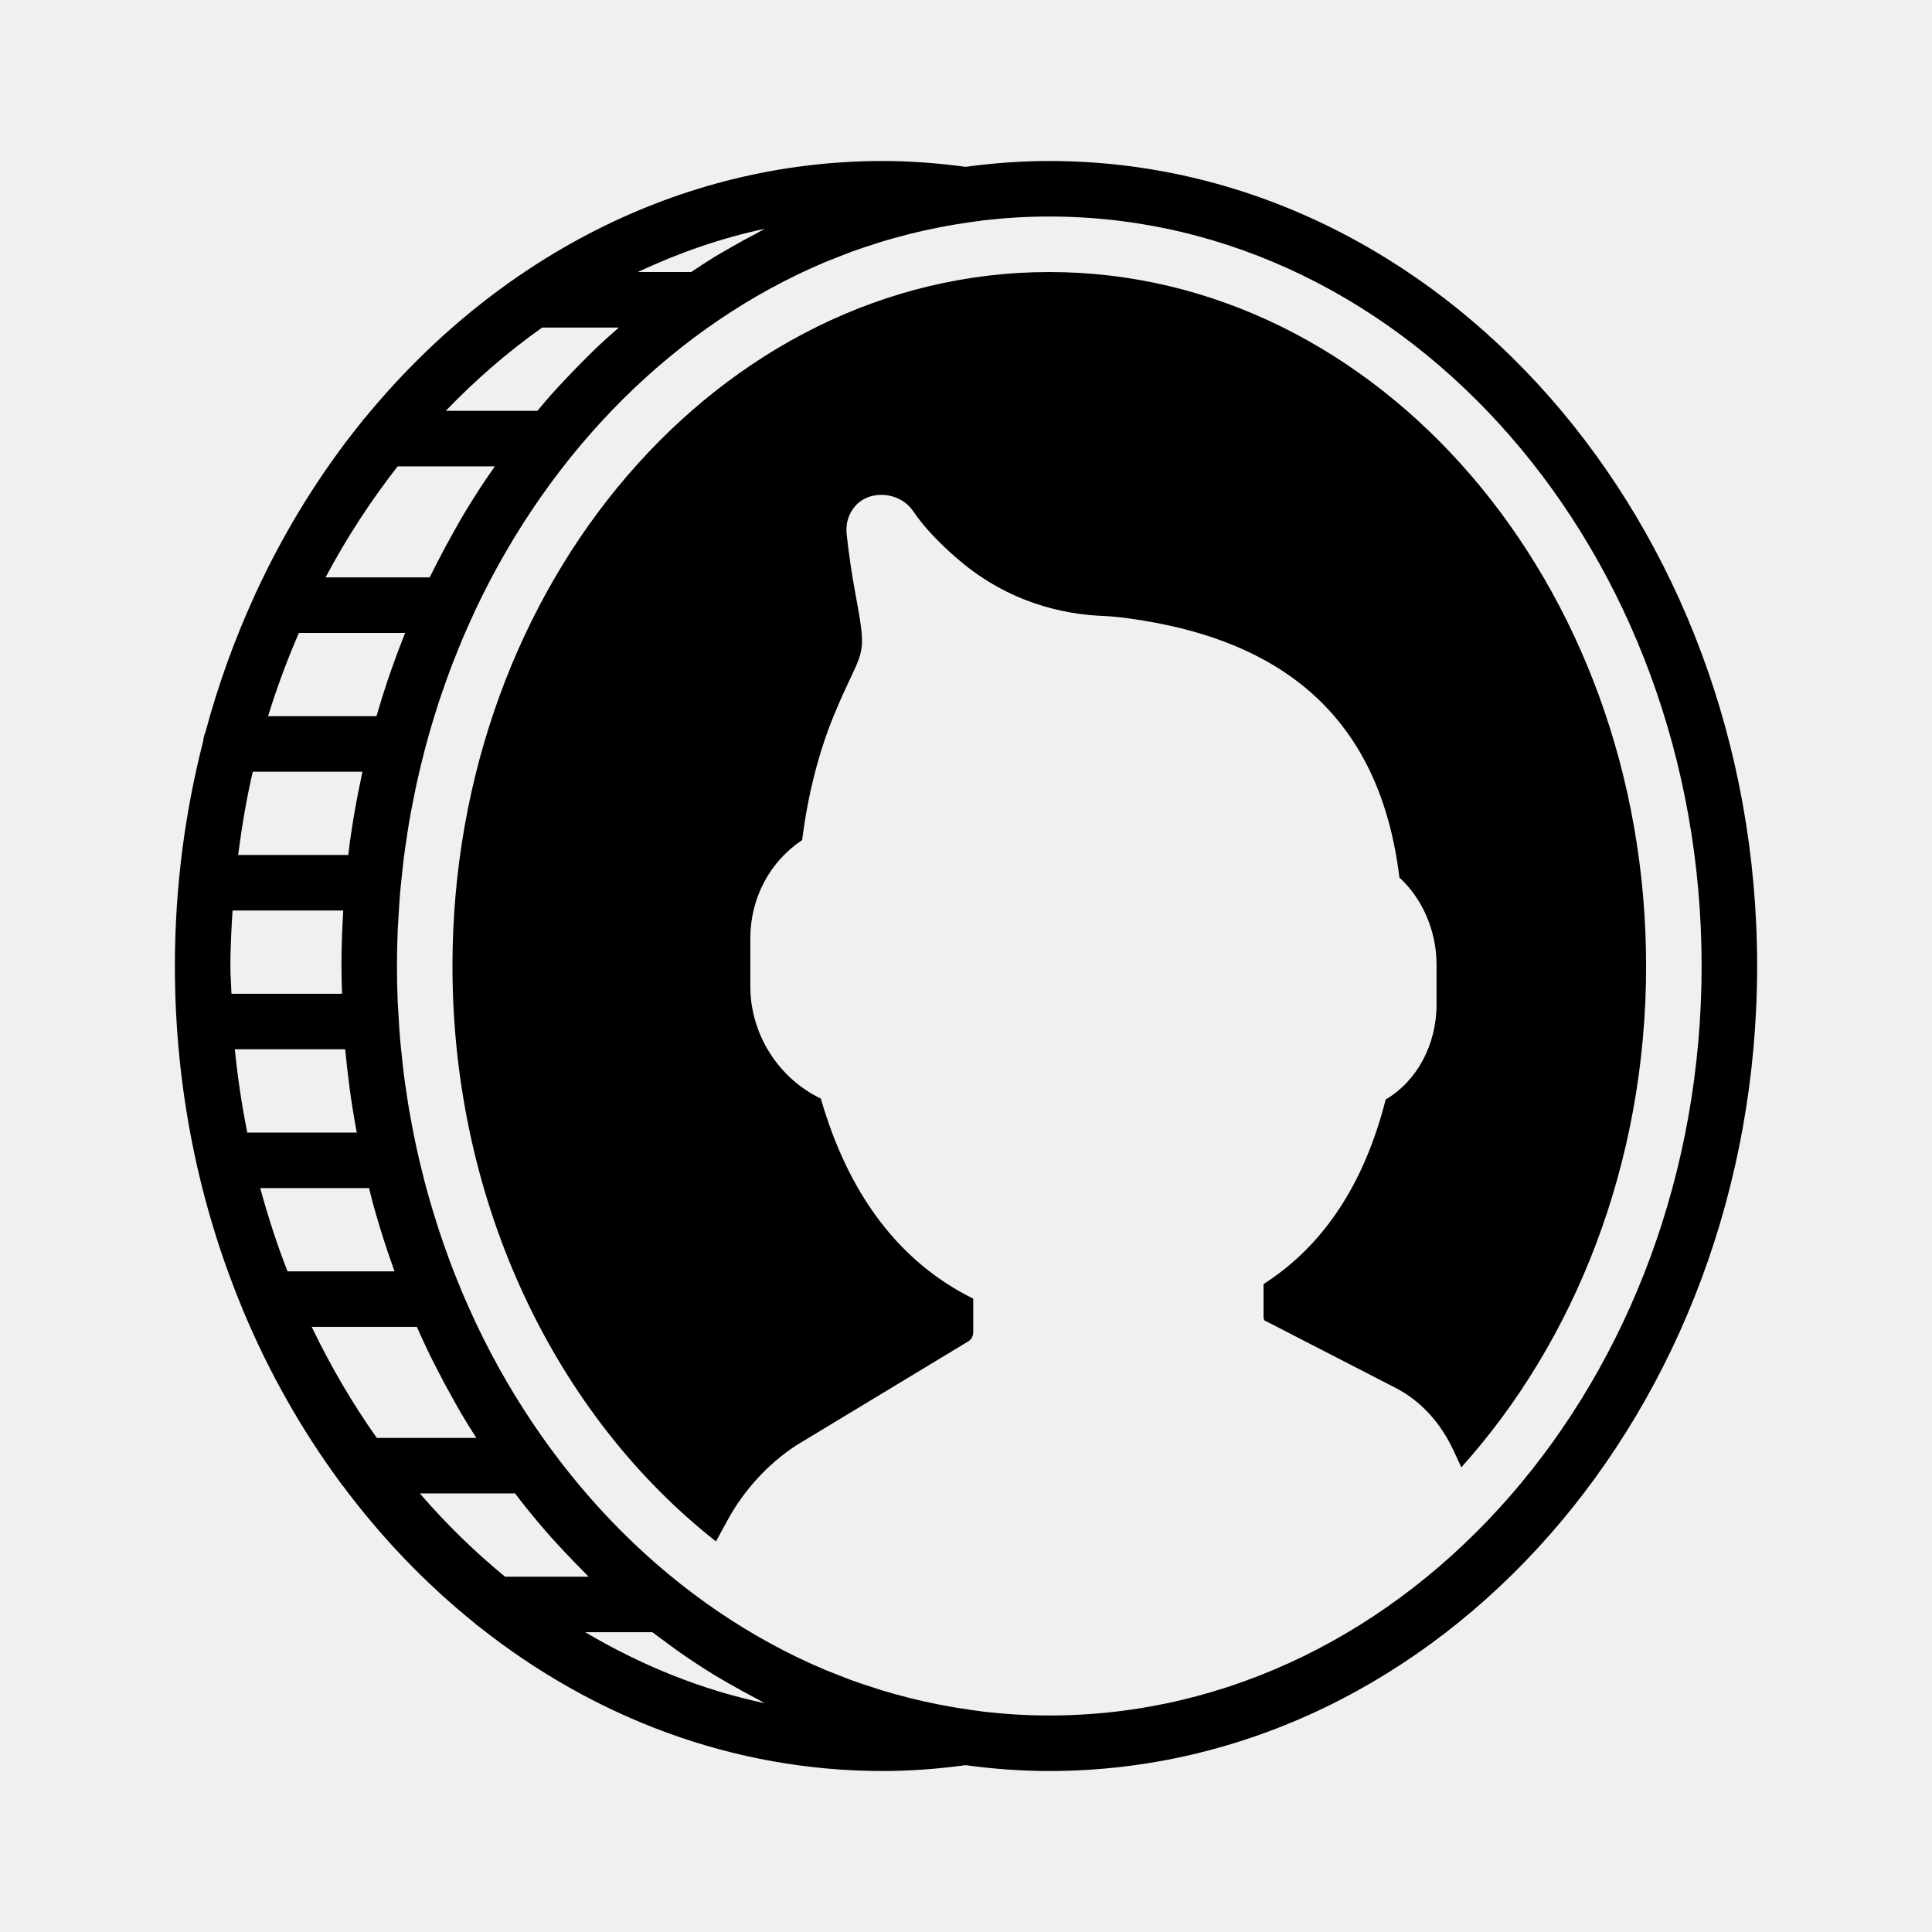
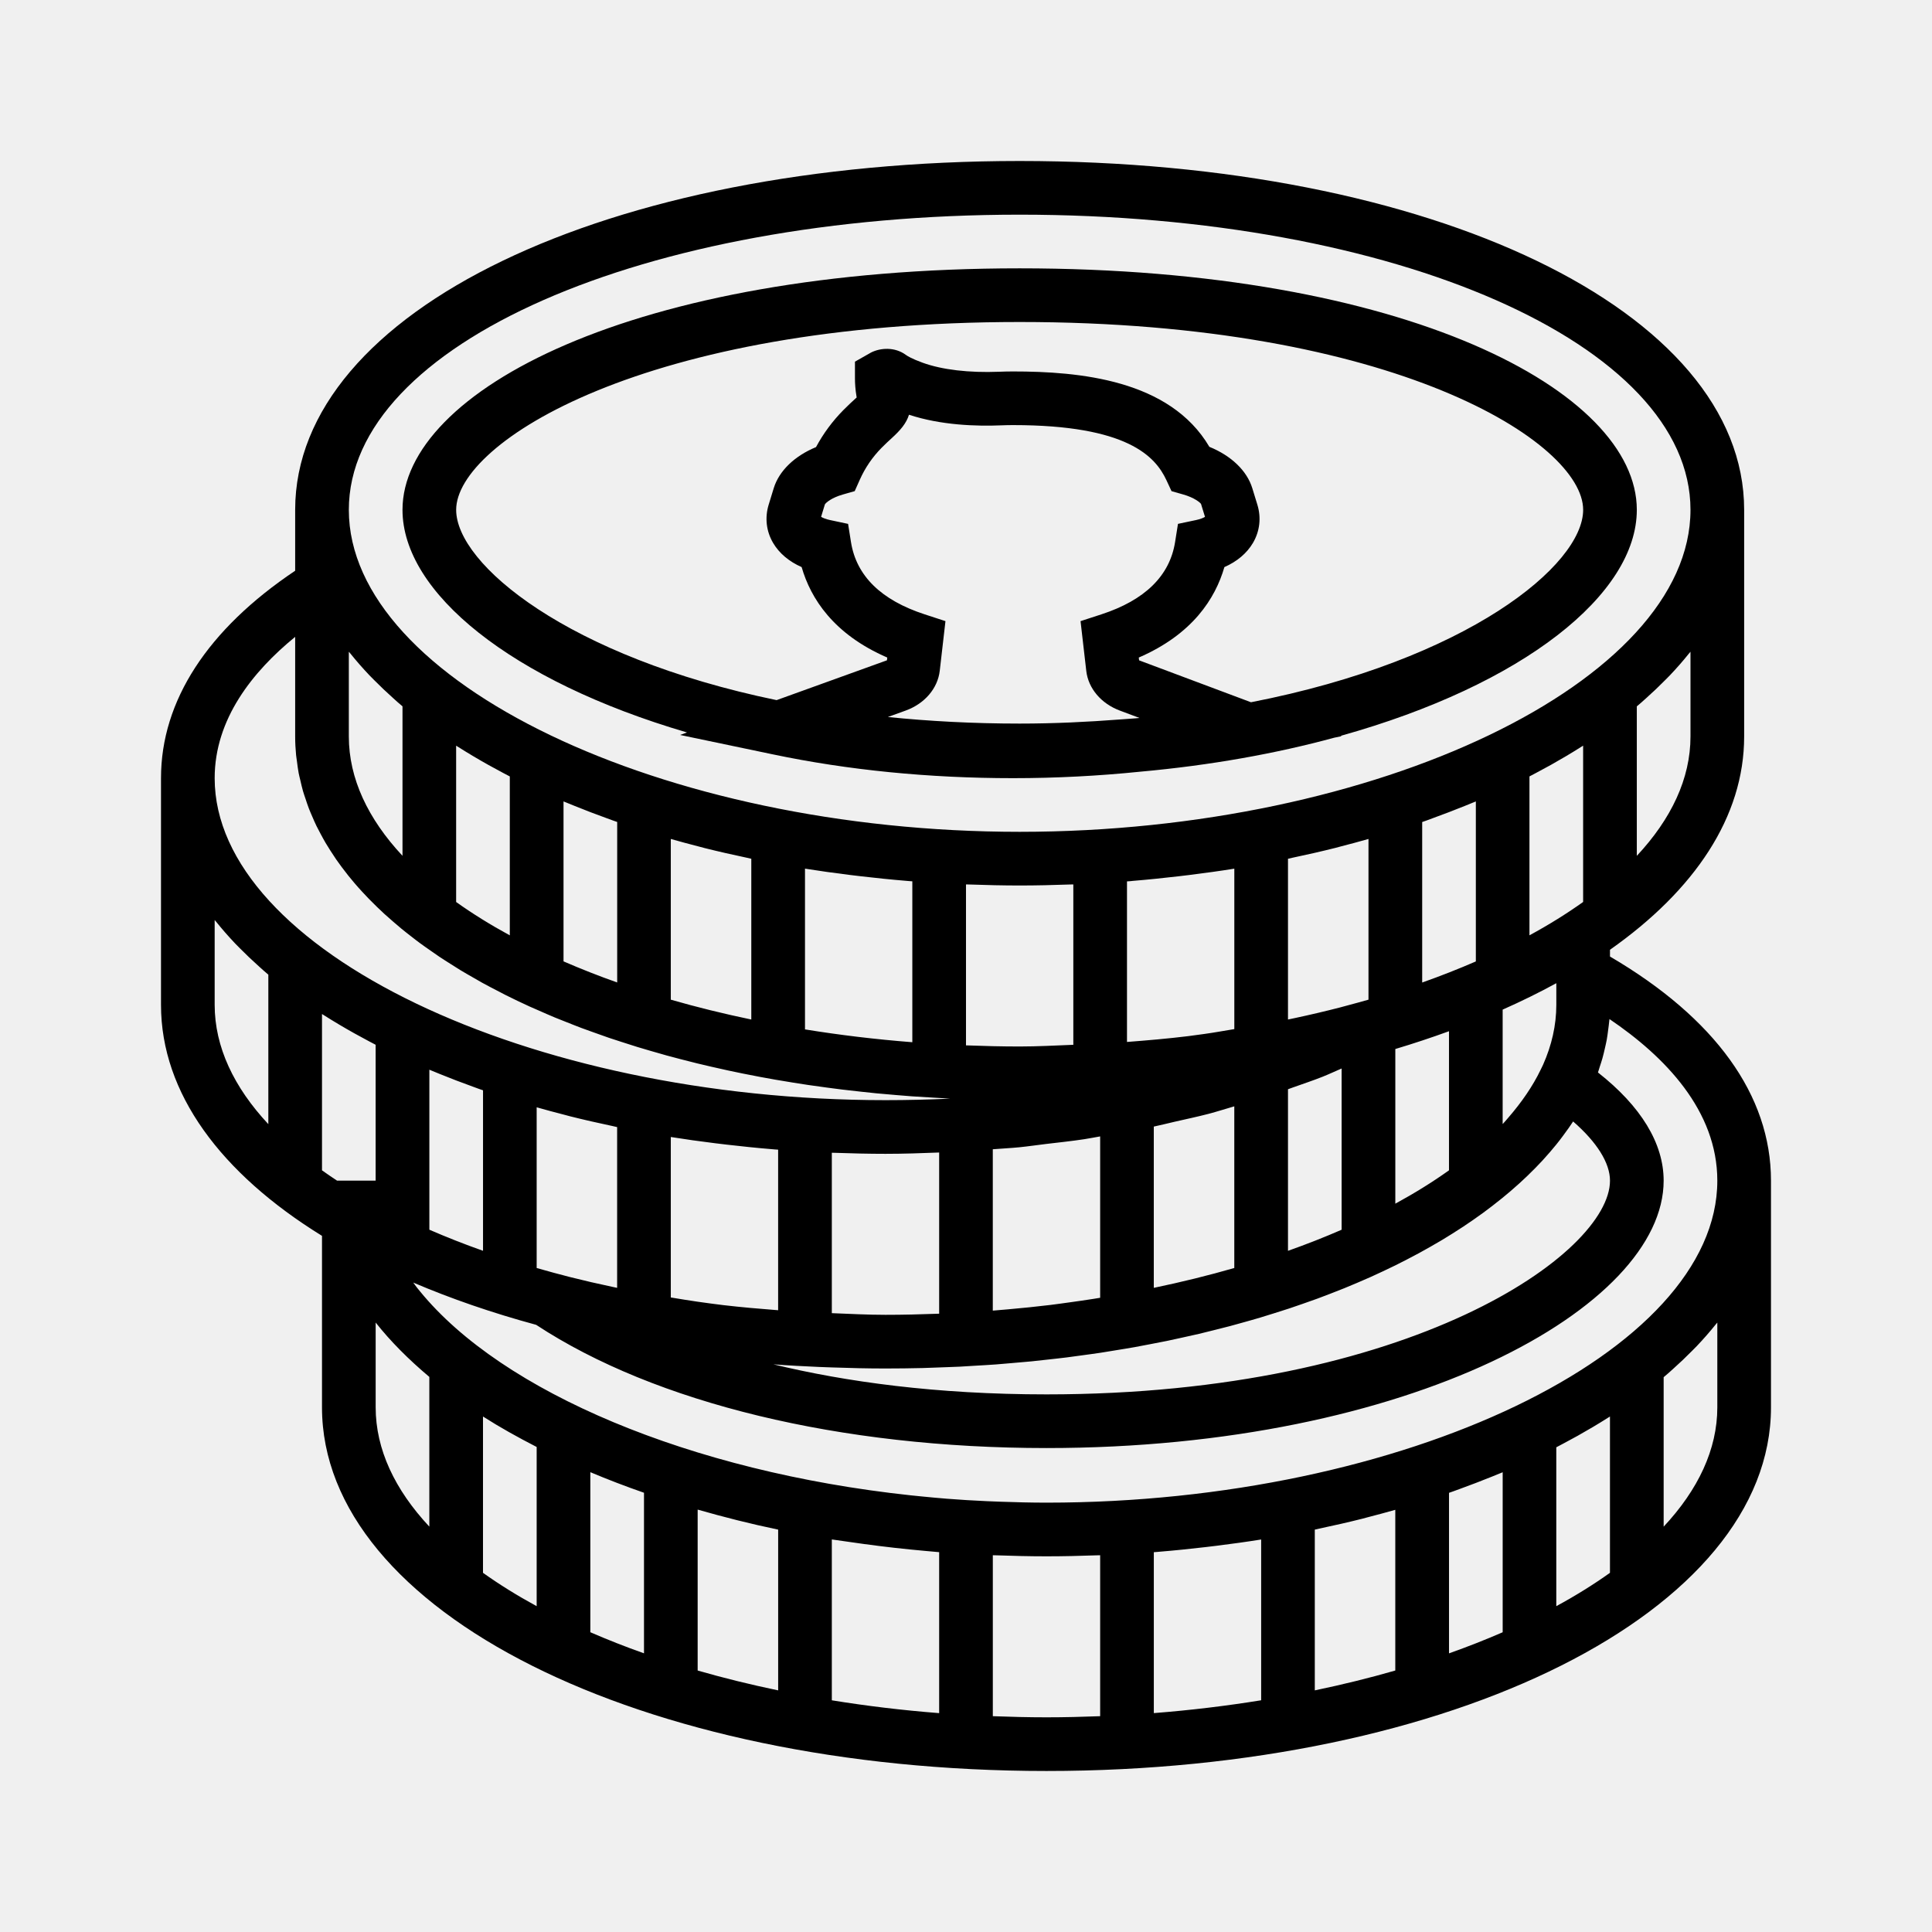
<svg xmlns="http://www.w3.org/2000/svg" version="1.1" viewBox="0 0 24 24">
  <style type="text/css">.st0{fill:#FFFFFF;}
	.st1{fill:#8DC742;}</style>
-   <g transform="matrix(.34483 0 0 .34483 2 2)">
-     <path d="m32 0c-1.021 0-2.025 0.076-3.015 0.21-1.032-0.138-2.013-0.21-2.985-0.21-7.362 0-14.001 3.571-18.66 9.264-0.047 0.042-0.081 0.092-0.119 0.142-1.485 1.839-2.761 3.898-3.793 6.126-0.026 0.049-0.049 0.097-0.068 0.15-0.711 1.557-1.304 3.193-1.76 4.897-0.045 0.096-0.065 0.201-0.078 0.31-0.661 2.576-1.022 5.296-1.022 8.111 0 4.404 0.872 8.579 2.423 12.321 0.014 0.04 0.027 0.078 0.046 0.116 0.93 2.218 2.1 4.28 3.473 6.145 0.035 0.048 0.064 0.099 0.107 0.14 1.39 1.865 2.983 3.526 4.74 4.942 0.05 0.055 0.11 0.096 0.172 0.139 4.127 3.272 9.138 5.197 14.539 5.197 0.972 0 1.953-0.072 2.985-0.21 0.99 0.134 1.994 0.21 3.015 0.21 14.061 0 25.5-13.009 25.5-29s-11.439-29-25.5-29zm-10.56 2.614c-0.331 0.172-0.658 0.352-0.981 0.539-0.181 0.105-0.363 0.206-0.541 0.316-0.277 0.17-0.548 0.35-0.818 0.531h-1.925c1.462-0.684 2.988-1.223 4.579-1.558-0.107 0.053-0.208 0.117-0.314 0.172zm-10.08 43.386h-3.586c-0.882-1.246-1.665-2.585-2.345-4h3.788c0.157 0.354 0.318 0.705 0.487 1.051 0.073 0.149 0.149 0.296 0.225 0.444 0.205 0.402 0.417 0.797 0.638 1.186 0.082 0.145 0.161 0.292 0.246 0.436 0.176 0.299 0.361 0.591 0.547 0.883zm-6.392-29h3.827c-0.175 0.437-0.341 0.879-0.498 1.327-0.043 0.124-0.087 0.247-0.129 0.371-0.144 0.43-0.278 0.864-0.405 1.302h-3.906c0.318-1.031 0.69-2.031 1.111-3zm-2.468 12c0-0.674 0.036-1.338 0.078-2h3.987c-1e-3 0.016-1e-3 0.032-2e-3 0.048-0.037 0.646-0.063 1.295-0.063 1.952 0 0.335 0.012 0.667 0.022 1h-3.983c-0.011-0.334-0.039-0.663-0.039-1zm4.136 3c0.038 0.421 0.087 0.839 0.141 1.255 4e-3 0.03 6e-3 0.061 0.01 0.092 0.074 0.556 0.164 1.107 0.265 1.653h-3.944c-0.195-0.982-0.349-1.981-0.448-3zm0.62-10c-0.026 0.118-0.048 0.238-0.072 0.356-0.027 0.132-0.055 0.263-0.081 0.395-0.122 0.627-0.23 1.26-0.315 1.902-4e-3 0.03-6e-3 0.061-0.01 0.092-0.012 0.085-0.019 0.17-0.03 0.255h-3.969c0.132-1.018 0.299-2.022 0.528-3zm0.239 15c0.031 0.122 0.06 0.246 0.092 0.367 0.012 0.044 0.022 0.09 0.034 0.134 0.165 0.609 0.35 1.208 0.548 1.8 0.042 0.125 0.086 0.247 0.129 0.371 0.037 0.11 0.074 0.22 0.113 0.328h-3.853c-0.379-0.971-0.705-1.973-0.983-3zm3.317-24.116c-0.084 0.143-0.164 0.291-0.246 0.436-0.221 0.389-0.434 0.785-0.638 1.186-0.075 0.148-0.152 0.294-0.225 0.444-8e-3 0.016-0.017 0.033-0.025 0.05h-3.749c0.757-1.427 1.629-2.762 2.596-4h3.503c-0.122 0.175-0.245 0.349-0.364 0.527-0.295 0.443-0.579 0.895-0.852 1.357zm2.92-6.884h2.762c-0.248 0.217-0.496 0.435-0.737 0.662-0.201 0.19-0.396 0.387-0.592 0.584-0.198 0.199-0.394 0.401-0.586 0.606-0.185 0.197-0.37 0.393-0.55 0.596-0.16 0.18-0.313 0.367-0.468 0.552h-3.302c1.074-1.117 2.233-2.124 3.473-3zm-4.408 42h3.432c0.113 0.148 0.225 0.296 0.341 0.441 0.302 0.38 0.613 0.75 0.932 1.111 0.179 0.203 0.365 0.399 0.55 0.596 0.193 0.206 0.389 0.408 0.588 0.607 0.08 0.08 0.156 0.166 0.237 0.245h-3.008c-1.099-0.899-2.126-1.903-3.072-3zm12.429 7.558c-2.293-0.483-4.46-1.369-6.47-2.558h2.419c0.128 0.099 0.26 0.192 0.389 0.288 0.207 0.154 0.414 0.309 0.625 0.456 0.393 0.274 0.794 0.537 1.201 0.787 0.178 0.109 0.36 0.211 0.541 0.316 0.323 0.187 0.65 0.367 0.981 0.539 0.107 0.055 0.208 0.119 0.314 0.172zm10.247 0.442c-0.795 0-1.58-0.047-2.354-0.136l-0.387-0.054c-0.054-7e-3 -0.107-0.016-0.16-0.023-0.346-0.049-0.689-0.106-1.029-0.172-0.029-6e-3 -0.057-0.012-0.085-0.018-0.331-0.065-0.659-0.138-0.984-0.219-0.049-0.012-0.098-0.026-0.147-0.039-0.303-0.078-0.605-0.16-0.903-0.251-0.091-0.028-0.182-0.06-0.273-0.089-0.255-0.081-0.509-0.164-0.76-0.255-0.204-0.074-0.405-0.156-0.606-0.236-0.137-0.054-0.276-0.105-0.411-0.162-5.377-2.275-9.836-6.748-12.549-12.466-0.025-0.052-0.048-0.107-0.072-0.159-0.145-0.311-0.286-0.625-0.421-0.943-0.054-0.127-0.104-0.256-0.156-0.384-0.101-0.248-0.201-0.497-0.295-0.749-0.061-0.162-0.118-0.327-0.176-0.491-0.079-0.222-0.157-0.445-0.23-0.67-0.06-0.184-0.117-0.37-0.174-0.555-0.065-0.211-0.128-0.423-0.188-0.636-0.056-0.195-0.109-0.393-0.16-0.59-0.054-0.209-0.106-0.42-0.156-0.631-0.048-0.202-0.094-0.404-0.138-0.608-0.046-0.213-0.088-0.427-0.129-0.642-0.039-0.205-0.078-0.41-0.114-0.617-0.038-0.221-0.071-0.443-0.104-0.666-0.03-0.202-0.061-0.403-0.087-0.607-0.031-0.24-0.055-0.483-0.08-0.725-0.02-0.189-0.042-0.377-0.058-0.567-0.024-0.278-0.04-0.558-0.056-0.839-9e-3 -0.158-0.022-0.314-0.029-0.472-0.018-0.44-0.029-0.883-0.029-1.329s0.011-0.889 0.029-1.33c7e-3 -0.158 0.02-0.315 0.029-0.472 0.016-0.28 0.032-0.561 0.056-0.839 0.016-0.19 0.038-0.378 0.058-0.567 0.025-0.242 0.05-0.484 0.08-0.725 0.026-0.203 0.057-0.405 0.087-0.607 0.033-0.223 0.066-0.445 0.104-0.666 0.035-0.207 0.074-0.412 0.114-0.617 0.041-0.215 0.084-0.429 0.129-0.642 0.044-0.204 0.09-0.406 0.138-0.608 0.05-0.211 0.102-0.422 0.156-0.631 0.051-0.198 0.104-0.395 0.159-0.591 0.06-0.213 0.123-0.425 0.188-0.636 0.057-0.186 0.114-0.371 0.174-0.555 0.074-0.225 0.152-0.448 0.231-0.671 0.058-0.164 0.115-0.328 0.176-0.49 0.095-0.252 0.194-0.501 0.295-0.749 0.052-0.128 0.102-0.257 0.156-0.384 0.135-0.318 0.276-0.632 0.421-0.943 0.025-0.053 0.047-0.107 0.072-0.159 2.713-5.718 7.172-10.19 12.549-12.466 0.136-0.057 0.274-0.108 0.411-0.162 0.201-0.08 0.402-0.162 0.606-0.236 0.251-0.091 0.505-0.173 0.76-0.255 0.091-0.029 0.181-0.061 0.273-0.089 0.298-0.091 0.6-0.174 0.903-0.251 0.048-0.011 0.097-0.026 0.146-0.038 0.325-0.081 0.653-0.153 0.984-0.219 0.029-6e-3 0.057-0.012 0.085-0.018 0.34-0.066 0.683-0.123 1.029-0.172 0.053-8e-3 0.107-0.016 0.16-0.023l0.387-0.054c0.775-0.088 1.56-0.135 2.355-0.135 12.958 0 23.5 12.112 23.5 27s-10.542 27-23.5 27z" />
-     <path d="m32 4c-11.855 0-21.5 11.215-21.5 25 0 8.618 3.77 16.232 9.493 20.729l0.413-0.758c0.597-1.094 1.453-2.028 2.475-2.701l6.21-3.753c0.1-0.06 0.169-0.19 0.169-0.316v-1.218c-2.642-1.305-4.486-3.725-5.49-7.207-1.52-0.727-2.54-2.315-2.54-4.041v-1.73c0-1.457 0.703-2.767 1.867-3.541 0.208-1.645 0.594-3.159 1.149-4.508 0.236-0.573 0.436-0.998 0.599-1.343 0.496-1.053 0.525-1.116 0.17-3.027-0.132-0.71-0.238-1.433-0.315-2.147-0.042-0.382 0.072-0.744 0.318-1.019 0.536-0.597 1.609-0.502 2.081 0.198 0.369 0.547 0.918 1.135 1.633 1.746 1.828 1.566 3.814 1.965 5.159 2.023 0.287 0.012 0.579 0.038 0.875 0.077 5.95 0.785 9.175 3.845 9.848 9.35 0.834 0.767 1.337 1.926 1.337 3.135v1.438c0 1.461-0.718 2.768-1.833 3.422-0.769 3.041-2.246 5.273-4.399 6.649v1.182c0 0.073 0.022 0.115 0.03 0.125l4.691 2.415c0.909 0.458 1.647 1.247 2.125 2.279l0.278 0.601c4.097-4.554 6.657-10.964 6.657-18.06 0-13.785-9.645-25-21.5-25z" />
+   <g transform="matrix(.33333 0 0 .33333 2 2)">
+     <path d="m19.603 21.297-0.257 0.093 3.45 0.722c2.81 0.59 5.825 0.888 8.957 0.888 1.615 0 3.197-0.084 4.737-0.241 2.638-0.238 5.064-0.677 7.235-1.267l0.273-0.056-0.034-0.013c6.819-1.905 11.036-5.28 11.036-8.423 0-4.424-8.603-9-23-9s-23 4.576-23 9c0 3.076 4.04 6.372 10.603 8.297zm8.857-4.402c-1.623-0.529-2.546-1.435-2.746-2.692l-0.108-0.679-0.673-0.143c-0.161-0.034-0.269-0.082-0.333-0.12l0.141-0.462c0.036-0.066 0.253-0.25 0.663-0.368l0.449-0.128 0.19-0.426c0.198-0.444 0.472-0.845 0.813-1.19 0.15-0.152 0.274-0.265 0.374-0.356 0.329-0.3 0.544-0.551 0.646-0.875 1.19 0.393 2.521 0.434 3.443 0.395 0.143-6e-3 0.288-9e-3 0.436-9e-3 4.261 0 5.301 1.169 5.712 2.048l0.193 0.414 0.439 0.125c0.412 0.117 0.631 0.302 0.66 0.352l0.148 0.481c-0.064 0.038-0.172 0.085-0.333 0.119l-0.674 0.142-0.108 0.68c-0.2 1.257-1.124 2.163-2.746 2.692l-0.777 0.253 0.214 1.858c0.076 0.65 0.554 1.215 1.249 1.475l0.734 0.275c-0.24 0.026-0.489 0.036-0.732 0.057-1.193 0.091-2.426 0.153-3.735 0.153-1.74 0-3.376-0.089-4.911-0.245l0.661-0.239c0.709-0.256 1.197-0.825 1.273-1.484l0.213-1.85zm3.54-10.895c13.982 0 21 4.488 21 7 0 2.06-4.316 5.6-12.379 7.171l-4.17-1.562-0.012-0.104c2.005-0.868 2.854-2.203 3.191-3.371 0.47-0.206 0.837-0.515 1.064-0.9 0.255-0.434 0.314-0.94 0.165-1.424l-0.189-0.616c-0.201-0.654-0.786-1.211-1.6-1.542-1.476-2.507-4.854-2.809-7.317-2.809-0.175 0-0.348 4e-3 -0.518 0.011-1.118 0.045-2.13-0.074-2.852-0.337-0.407-0.148-0.569-0.251-0.619-0.288-0.416-0.308-0.952-0.268-1.299-0.093l-0.603 0.342v0.616c0 0.193 0.014 0.423 0.057 0.675 2e-3 0.015 5e-3 0.03 7e-3 0.044-0.015 0.013-0.031 0.027-0.047 0.042-0.119 0.109-0.267 0.244-0.446 0.425-0.407 0.412-0.75 0.875-1.022 1.382-0.801 0.332-1.376 0.884-1.576 1.531l-0.189 0.617c-0.148 0.484-0.09 0.99 0.166 1.424 0.227 0.385 0.594 0.694 1.063 0.9 0.337 1.168 1.187 2.503 3.191 3.371l-0.012 0.103-4.112 1.484c-7.787-1.611-11.942-5.068-11.942-7.092 0-2.512 7.018-7 21-7z" />
+     <path d="m54 29.647v-0.252c3.155-2.219 5-4.954 5-7.947v-8.448c0-7.411-11.607-13-27-13s-27 5.589-27 13v2.27c-3.262 2.186-5 4.846-5 7.73v8.448c0 3.297 2.235 6.283 6 8.609v6.391c0 7.599 11.86 13.552 27 13.552s27-5.953 27-13.552v-8.448c0-3.185-2.086-6.059-6-8.353zm4 8.353c0 6.393-11.682 12-25 12-0.575 0-1.146-0.015-1.714-0.035-0.169-6e-3 -0.338-0.012-0.507-0.02-0.495-0.022-0.987-0.052-1.475-0.09-0.318-0.025-0.633-0.055-0.948-0.086-0.139-0.013-0.278-0.028-0.416-0.042-8.227-0.885-15.225-3.852-18.286-7.6-0.04-0.05-0.083-0.099-0.122-0.15-0.046-0.059-0.087-0.119-0.132-0.179 1.407 0.6 2.938 1.13 4.581 1.575 4.439 2.92 11.346 4.592 19.019 4.592 13.554 0 23-5.252 23-9.965 0-1.389-0.844-2.772-2.448-4.032 0.026-0.071 0.044-0.144 0.068-0.216 0.034-0.104 0.069-0.207 0.098-0.311 0.034-0.121 0.062-0.242 0.09-0.364 0.024-0.105 0.049-0.21 0.069-0.316 0.023-0.123 0.038-0.247 0.054-0.37 0.014-0.107 0.029-0.213 0.039-0.32 3e-3 -0.031 9e-3 -0.062 0.011-0.093 2.069 1.399 4.019 3.412 4.019 6.022zm-20.869 13.836c0.03-2e-3 0.059-6e-3 0.089-8e-3 0.574-0.047 1.139-0.106 1.7-0.171 0.145-0.017 0.289-0.034 0.433-0.052 0.555-0.07 1.106-0.145 1.647-0.232v5.992c-1.293 0.209-2.629 0.371-4 0.478v-5.997c0.043-4e-3 0.087-6e-3 0.131-0.01zm5.869-0.831c0.057-0.012 0.11-0.026 0.166-0.038 0.538-0.114 1.07-0.234 1.59-0.365 0.068-0.017 0.134-0.036 0.202-0.054 0.351-0.09 0.699-0.184 1.041-0.281v5.989c-0.961 0.277-1.963 0.524-3 0.74v-5.991zm5-1.371c0.054-0.019 0.107-0.037 0.16-0.056 0.076-0.027 0.148-0.055 0.224-0.082 0.413-0.149 0.817-0.305 1.214-0.465 0.113-0.046 0.226-0.091 0.337-0.137l0.066-0.027v5.963c-0.638 0.277-1.304 0.54-2 0.786v-5.982zm4-1.698c0.172-0.088 0.338-0.18 0.505-0.27 0.097-0.052 0.194-0.104 0.289-0.157 0.386-0.216 0.761-0.438 1.12-0.666 0.028-0.018 0.057-0.035 0.085-0.053v5.825c-0.608 0.434-1.276 0.85-2 1.243v-5.922zm-40-1.146c0.623 0.399 1.298 0.774 2 1.135v5.933c-0.724-0.394-1.392-0.809-2-1.243zm-6-15c0.028 0.018 0.057 0.035 0.085 0.053 0.36 0.228 0.734 0.45 1.12 0.666 0.095 0.053 0.193 0.105 0.289 0.157 0.167 0.091 0.333 0.182 0.505 0.27v5.064h-1.437c-0.193-0.127-0.38-0.255-0.562-0.385zm4.403 2.24c0.396 0.161 0.8 0.316 1.214 0.465 0.075 0.027 0.148 0.056 0.224 0.082 0.053 0.019 0.107 0.037 0.16 0.056v5.981c-0.696-0.246-1.362-0.509-2-0.786v-5.963l0.066 0.027c0.11 0.048 0.223 0.093 0.336 0.138zm4.84 1.571c0.52 0.131 1.052 0.251 1.59 0.365 0.056 0.012 0.11 0.026 0.166 0.038v5.991c-0.057-0.012-0.114-0.024-0.17-0.036-0.537-0.113-1.065-0.235-1.584-0.366-0.423-0.107-0.837-0.221-1.245-0.338v-5.989c0.342 0.098 0.69 0.191 1.041 0.281 0.068 0.018 0.134 0.037 0.202 0.054zm5.836 1.056c0.561 0.065 1.127 0.124 1.7 0.171 0.03 2e-3 0.059 6e-3 0.089 8e-3 0.043 3e-3 0.087 6e-3 0.131 9e-3v5.984c-0.688-0.053-1.373-0.112-2.048-0.191-0.326-0.038-0.647-0.085-0.969-0.129-0.332-0.046-0.655-0.104-0.983-0.156v-5.98c0.541 0.087 1.092 0.163 1.647 0.232 0.145 0.018 0.289 0.035 0.433 0.052zm5.921 0.343c0.671 0 1.336-0.023 2-0.049v6.007c-0.021 1e-3 -0.042 2e-3 -0.063 2e-3 -0.642 0.024-1.286 0.04-1.937 0.04-0.67 0-1.334-0.036-2-0.062v-5.978c0.044 2e-3 0.09 1e-3 0.134 3e-3 0.617 0.022 1.238 0.037 1.866 0.037zm-20-18.711c0.016 0.02 0.035 0.039 0.051 0.058 0.222 0.277 0.461 0.55 0.715 0.818 0.057 0.06 0.117 0.118 0.175 0.177 0.226 0.229 0.463 0.454 0.711 0.676 0.059 0.053 0.115 0.106 0.176 0.158 0.058 0.05 0.114 0.099 0.172 0.147v5.571c-1.285-1.376-2-2.881-2-4.446zm4 3.501c0.028 0.018 0.057 0.035 0.085 0.053 0.36 0.228 0.734 0.45 1.12 0.666 0.095 0.053 0.193 0.105 0.289 0.157 0.167 0.091 0.333 0.182 0.505 0.27v5.922c-0.724-0.394-1.392-0.809-2-1.243v-5.825zm4 2.076 0.066 0.027c0.111 0.047 0.224 0.092 0.337 0.137 0.396 0.161 0.8 0.316 1.214 0.465 0.075 0.027 0.148 0.056 0.224 0.082 0.053 0.019 0.107 0.037 0.16 0.056v5.981c-0.696-0.246-1.362-0.509-2-0.786v-5.962zm4 1.4c0.342 0.098 0.69 0.191 1.041 0.281 0.068 0.018 0.134 0.037 0.202 0.054 0.52 0.131 1.052 0.251 1.59 0.365 0.056 0.012 0.11 0.026 0.166 0.038v5.991c-1.037-0.216-2.039-0.463-3-0.74v-5.989zm5 1.106c0.541 0.087 1.092 0.163 1.647 0.232 0.144 0.018 0.288 0.035 0.433 0.052 0.561 0.065 1.127 0.124 1.7 0.171 0.03 2e-3 0.059 6e-3 0.089 8e-3 0.043 3e-3 0.087 6e-3 0.131 9e-3v5.997c-1.371-0.107-2.707-0.268-4-0.478zm8 0.628c0.628 0 1.249-0.015 1.866-0.037 0.044-2e-3 0.09-1e-3 0.134-3e-3v5.977c-0.666 0.026-1.329 0.063-2 0.063-0.673 0-1.339-0.017-2-0.042v-5.998c0.044 2e-3 0.09 1e-3 0.134 3e-3 0.617 0.022 1.238 0.037 1.866 0.037zm4.22-0.172c0.574-0.047 1.139-0.106 1.7-0.171 0.145-0.017 0.289-0.034 0.433-0.052 0.555-0.07 1.106-0.145 1.647-0.232v5.979c-0.376 0.06-0.744 0.13-1.126 0.182-0.2 0.027-0.398 0.056-0.6 0.081-0.749 0.092-1.51 0.157-2.274 0.216v-5.984c0.043-3e-3 0.087-6e-3 0.131-9e-3 0.03-4e-3 0.059-8e-3 0.089-0.01zm7.537-1.227c0.068-0.017 0.134-0.036 0.202-0.054 0.351-0.09 0.699-0.184 1.041-0.281v5.989c-0.128 0.037-0.257 0.073-0.386 0.108-1e-3 0-3e-3 0-4e-3 1e-3 -0.224 0.062-0.45 0.124-0.678 0.183-0.551 0.142-1.111 0.273-1.681 0.395-0.084 0.018-0.167 0.036-0.251 0.053v-5.991c0.057-0.012 0.11-0.026 0.166-0.038 0.539-0.114 1.071-0.234 1.591-0.365zm3.627-1.105c0.413-0.149 0.817-0.305 1.214-0.465 0.113-0.046 0.226-0.091 0.337-0.137l0.066-0.027v5.963c-0.638 0.277-1.304 0.54-2 0.786v-5.981c0.054-0.019 0.107-0.037 0.16-0.056 0.075-0.028 0.148-0.056 0.223-0.083zm4.41-1.988c0.386-0.216 0.761-0.438 1.12-0.666 0.028-0.018 0.057-0.035 0.085-0.053v5.825c-0.608 0.434-1.276 0.85-2 1.243v-5.922c0.172-0.088 0.338-0.18 0.505-0.27 0.098-0.052 0.195-0.104 0.29-0.157zm-27.267 22.435c0.038 2e-3 0.076 3e-3 0.113 4e-3 0.042 2e-3 0.085 3e-3 0.128 5e-3 0.084 3e-3 0.168 6e-3 0.252 9e-3 0.654 0.023 1.312 0.039 1.98 0.039 0.468 0 0.932-6e-3 1.393-0.017 0.151-4e-3 0.299-0.011 0.449-0.016 0.062-2e-3 0.124-5e-3 0.187-7e-3 0.091-3e-3 0.183-6e-3 0.274-0.01 0.155-6e-3 0.311-0.01 0.465-0.018 0.18-9e-3 0.358-0.022 0.537-0.033 0.271-0.016 0.543-0.03 0.811-0.05 0.197-0.015 0.391-0.033 0.587-0.05 0.248-0.021 0.497-0.041 0.742-0.065 0.196-0.019 0.388-0.043 0.582-0.064 0.241-0.027 0.484-0.052 0.723-0.082 0.196-0.024 0.388-0.053 0.582-0.079 0.232-0.032 0.464-0.062 0.693-0.097 0.195-0.029 0.386-0.062 0.578-0.094 0.225-0.037 0.45-0.072 0.672-0.112 0.192-0.034 0.38-0.072 0.57-0.108 0.216-0.041 0.434-0.082 0.647-0.126 0.19-0.039 0.377-0.082 0.565-0.123 0.209-0.046 0.418-0.091 0.624-0.139 0.185-0.044 0.367-0.09 0.549-0.136 0.204-0.051 0.408-0.101 0.608-0.154 0.178-0.047 0.352-0.097 0.528-0.146 0.199-0.056 0.399-0.111 0.595-0.17 0.174-0.052 0.345-0.106 0.516-0.16 0.191-0.06 0.381-0.119 0.568-0.181 0.17-0.056 0.337-0.115 0.504-0.173 0.183-0.064 0.366-0.127 0.545-0.193 0.165-0.06 0.326-0.123 0.487-0.185 0.176-0.068 0.352-0.136 0.524-0.206 0.157-0.064 0.311-0.13 0.466-0.195 0.17-0.073 0.341-0.145 0.507-0.22 0.15-0.067 0.297-0.136 0.444-0.205 0.163-0.076 0.325-0.153 0.485-0.232 0.144-0.071 0.286-0.144 0.427-0.217 0.154-0.08 0.308-0.16 0.458-0.242 0.138-0.075 0.273-0.151 0.407-0.227 0.147-0.084 0.293-0.168 0.436-0.253 0.13-0.078 0.257-0.156 0.383-0.236 0.14-0.088 0.278-0.176 0.413-0.265 0.122-0.081 0.242-0.163 0.361-0.245 0.131-0.091 0.261-0.183 0.388-0.276 0.114-0.083 0.226-0.168 0.336-0.253 0.123-0.095 0.244-0.19 0.363-0.287 0.106-0.086 0.21-0.173 0.313-0.261 0.114-0.098 0.226-0.197 0.336-0.296 0.098-0.089 0.194-0.178 0.288-0.269 0.105-0.101 0.207-0.203 0.308-0.305 0.09-0.092 0.178-0.184 0.264-0.277 0.095-0.104 0.187-0.208 0.278-0.313 0.081-0.095 0.162-0.19 0.239-0.286 0.086-0.106 0.168-0.214 0.248-0.322 0.072-0.097 0.144-0.194 0.212-0.292 0.055-0.079 0.109-0.158 0.161-0.238 0.884 0.769 1.374 1.545 1.374 2.206 0 2.704-7.412 7.965-21 7.965-4.115 0-7.484-0.469-10.179-1.12 0.562 0.043 1.132 0.073 1.706 0.098zm17.473-4.328v-6.022c0.064-0.023 0.127-0.046 0.191-0.069 0.367-0.131 0.742-0.255 1.097-0.396 0.244-0.097 0.472-0.206 0.711-0.308v6.009c-0.637 0.277-1.303 0.54-1.999 0.786zm-4.217-4.812c0.419-0.096 0.844-0.185 1.253-0.292 0.328-0.086 0.641-0.188 0.963-0.281v6.025c-0.961 0.277-1.963 0.524-3 0.74v-6.01c0.266-0.056 0.523-0.122 0.784-0.182zm8.217 3.055v-5.764c0.689-0.206 1.354-0.428 2-0.663v5.184c-0.608 0.434-1.276 0.849-2 1.243zm-14.014-2.102c0.33-0.033 0.652-0.082 0.979-0.121 0.482-0.057 0.968-0.108 1.443-0.18 0.2-0.03 0.393-0.071 0.592-0.104v6.014c-0.084 0.014-0.169 0.027-0.253 0.041-0.299 0.046-0.6 0.091-0.904 0.132-0.235 0.032-0.469 0.066-0.707 0.095-0.517 0.062-1.04 0.116-1.568 0.162-0.175 0.016-0.35 0.031-0.526 0.045-0.014 1e-3 -0.029 2e-3 -0.043 3e-3v-6.013c0.329-0.027 0.661-0.042 0.987-0.074zm20.014-5.308c0 0.761-0.172 1.507-0.493 2.231l-0.091 0.188c-0.297 0.617-0.709 1.212-1.206 1.786-0.06 0.068-0.115 0.137-0.178 0.204-0.01 0.011-0.022 0.021-0.032 0.032v-4.263c0.7-0.311 1.369-0.639 2-0.985zm-36 17.416c0.643 0.271 1.31 0.527 2 0.767v5.984c-0.696-0.246-1.362-0.509-2-0.786zm4 1.395c0.968 0.277 1.964 0.531 3 0.746v5.991c-1.037-0.216-2.039-0.463-3-0.74zm5 1.112c0.156 0.025 0.318 0.044 0.476 0.068 0.239 0.036 0.48 0.07 0.721 0.102 0.377 0.051 0.755 0.099 1.138 0.142 0.381 0.043 0.764 0.081 1.15 0.116 0.172 0.015 0.342 0.032 0.515 0.046v5.999c-1.371-0.107-2.707-0.268-4-0.478zm32-33.082v3.16c0 1.565-0.715 3.07-2 4.446v-5.571c0.058-0.048 0.114-0.097 0.171-0.146 0.06-0.052 0.117-0.106 0.176-0.158 0.249-0.222 0.486-0.447 0.711-0.676 0.058-0.059 0.119-0.118 0.175-0.177 0.255-0.268 0.493-0.541 0.715-0.818 0.017-0.022 0.036-0.041 0.052-0.06zm-25-16.289c14.019 0 25 4.832 25 11 0 6.393-11.682 12-25 12s-25-5.607-25-12c0-6.168 10.981-11 25-11zm-27 15.734v3.714c0 0.231 0.012 0.46 0.034 0.688 7e-3 0.076 0.022 0.151 0.031 0.227 0.019 0.151 0.038 0.302 0.066 0.452 0.017 0.089 0.041 0.177 0.062 0.266 0.031 0.134 0.061 0.269 0.099 0.402 0.027 0.094 0.061 0.187 0.092 0.281 0.041 0.125 0.082 0.25 0.13 0.374 0.037 0.097 0.08 0.192 0.121 0.288 0.051 0.119 0.103 0.239 0.16 0.357 0.047 0.096 0.098 0.191 0.149 0.286 0.062 0.116 0.124 0.231 0.191 0.345 0.056 0.095 0.116 0.19 0.176 0.284 0.071 0.112 0.144 0.223 0.22 0.334 0.065 0.094 0.134 0.188 0.203 0.281 0.081 0.108 0.163 0.216 0.249 0.323 0.074 0.092 0.151 0.184 0.229 0.276 0.09 0.106 0.183 0.21 0.279 0.314 0.082 0.09 0.166 0.179 0.252 0.268 0.1 0.103 0.204 0.205 0.309 0.307 0.09 0.087 0.18 0.174 0.274 0.259 0.11 0.1 0.223 0.2 0.338 0.298 0.098 0.084 0.195 0.169 0.296 0.252 0.119 0.098 0.244 0.194 0.368 0.291 0.104 0.081 0.207 0.162 0.315 0.241 0.13 0.096 0.265 0.19 0.4 0.284 0.11 0.077 0.217 0.154 0.33 0.229 0.142 0.095 0.29 0.188 0.438 0.281 0.113 0.071 0.223 0.144 0.339 0.214 0.159 0.097 0.325 0.19 0.49 0.285 0.111 0.063 0.218 0.128 0.331 0.19 0.205 0.113 0.417 0.222 0.629 0.331 0.079 0.041 0.155 0.083 0.235 0.123 0.293 0.147 0.593 0.29 0.899 0.43 0.106 0.048 0.217 0.094 0.325 0.142 0.206 0.091 0.411 0.182 0.623 0.27 0.131 0.054 0.267 0.106 0.4 0.159 0.194 0.077 0.387 0.155 0.586 0.23 0.146 0.055 0.295 0.107 0.443 0.16 0.193 0.069 0.385 0.139 0.581 0.206 0.155 0.053 0.313 0.103 0.471 0.154 0.196 0.064 0.391 0.127 0.59 0.188 0.163 0.05 0.329 0.098 0.494 0.146 0.199 0.058 0.399 0.116 0.601 0.172 0.17 0.047 0.341 0.091 0.513 0.136 0.204 0.053 0.408 0.106 0.615 0.156 0.175 0.043 0.352 0.084 0.53 0.125 0.21 0.048 0.421 0.096 0.634 0.142 0.18 0.039 0.361 0.076 0.542 0.113 0.216 0.044 0.432 0.086 0.651 0.127 0.183 0.034 0.367 0.068 0.552 0.1 0.223 0.039 0.449 0.076 0.675 0.112 0.185 0.03 0.371 0.059 0.558 0.087 0.23 0.034 0.463 0.066 0.696 0.097 0.187 0.025 0.374 0.05 0.563 0.073 0.24 0.029 0.482 0.056 0.724 0.082 0.186 0.02 0.371 0.041 0.558 0.059 0.25 0.024 0.502 0.045 0.754 0.066 0.186 0.015 0.37 0.032 0.557 0.045 0.263 0.019 0.529 0.034 0.795 0.049 0.177 0.01 0.353 0.022 0.532 0.031 0.038 2e-3 0.075 5e-3 0.113 7e-3 -0.797 0.037-1.601 0.057-2.41 0.057-13.318 0-25-5.607-25-12 0-2.203 1.415-3.973 3-5.266zm-3 13.714v-3.16c0.016 0.02 0.035 0.039 0.051 0.058 0.222 0.277 0.461 0.55 0.715 0.818 0.057 0.06 0.117 0.118 0.175 0.177 0.226 0.229 0.463 0.454 0.711 0.676 0.059 0.053 0.115 0.106 0.176 0.158 0.058 0.051 0.114 0.1 0.172 0.148v5.571c-1.285-1.376-2-2.881-2-4.446zm6 15v-3.16c0.558 0.707 1.235 1.382 2 2.026v5.579c-1.285-1.375-2-2.88-2-4.445zm23 11.51v-5.998c0.048 2e-3 0.097 1e-3 0.145 3e-3 0.614 0.022 1.232 0.037 1.855 0.037 0.628 0 1.249-0.015 1.866-0.037 0.044-2e-3 0.09-1e-3 0.134-3e-3v5.998c-0.661 0.025-1.327 0.042-2 0.042s-1.339-0.017-2-0.042zm27-14.669v3.16c0 1.565-0.715 3.07-2 4.446v-5.571c0.058-0.048 0.114-0.097 0.171-0.146 0.06-0.052 0.117-0.106 0.176-0.158 0.249-0.222 0.486-0.447 0.711-0.676 0.058-0.059 0.119-0.118 0.175-0.177 0.255-0.268 0.493-0.541 0.715-0.818 0.017-0.022 0.036-0.041 0.052-0.06z" />
  </g>
</svg>
